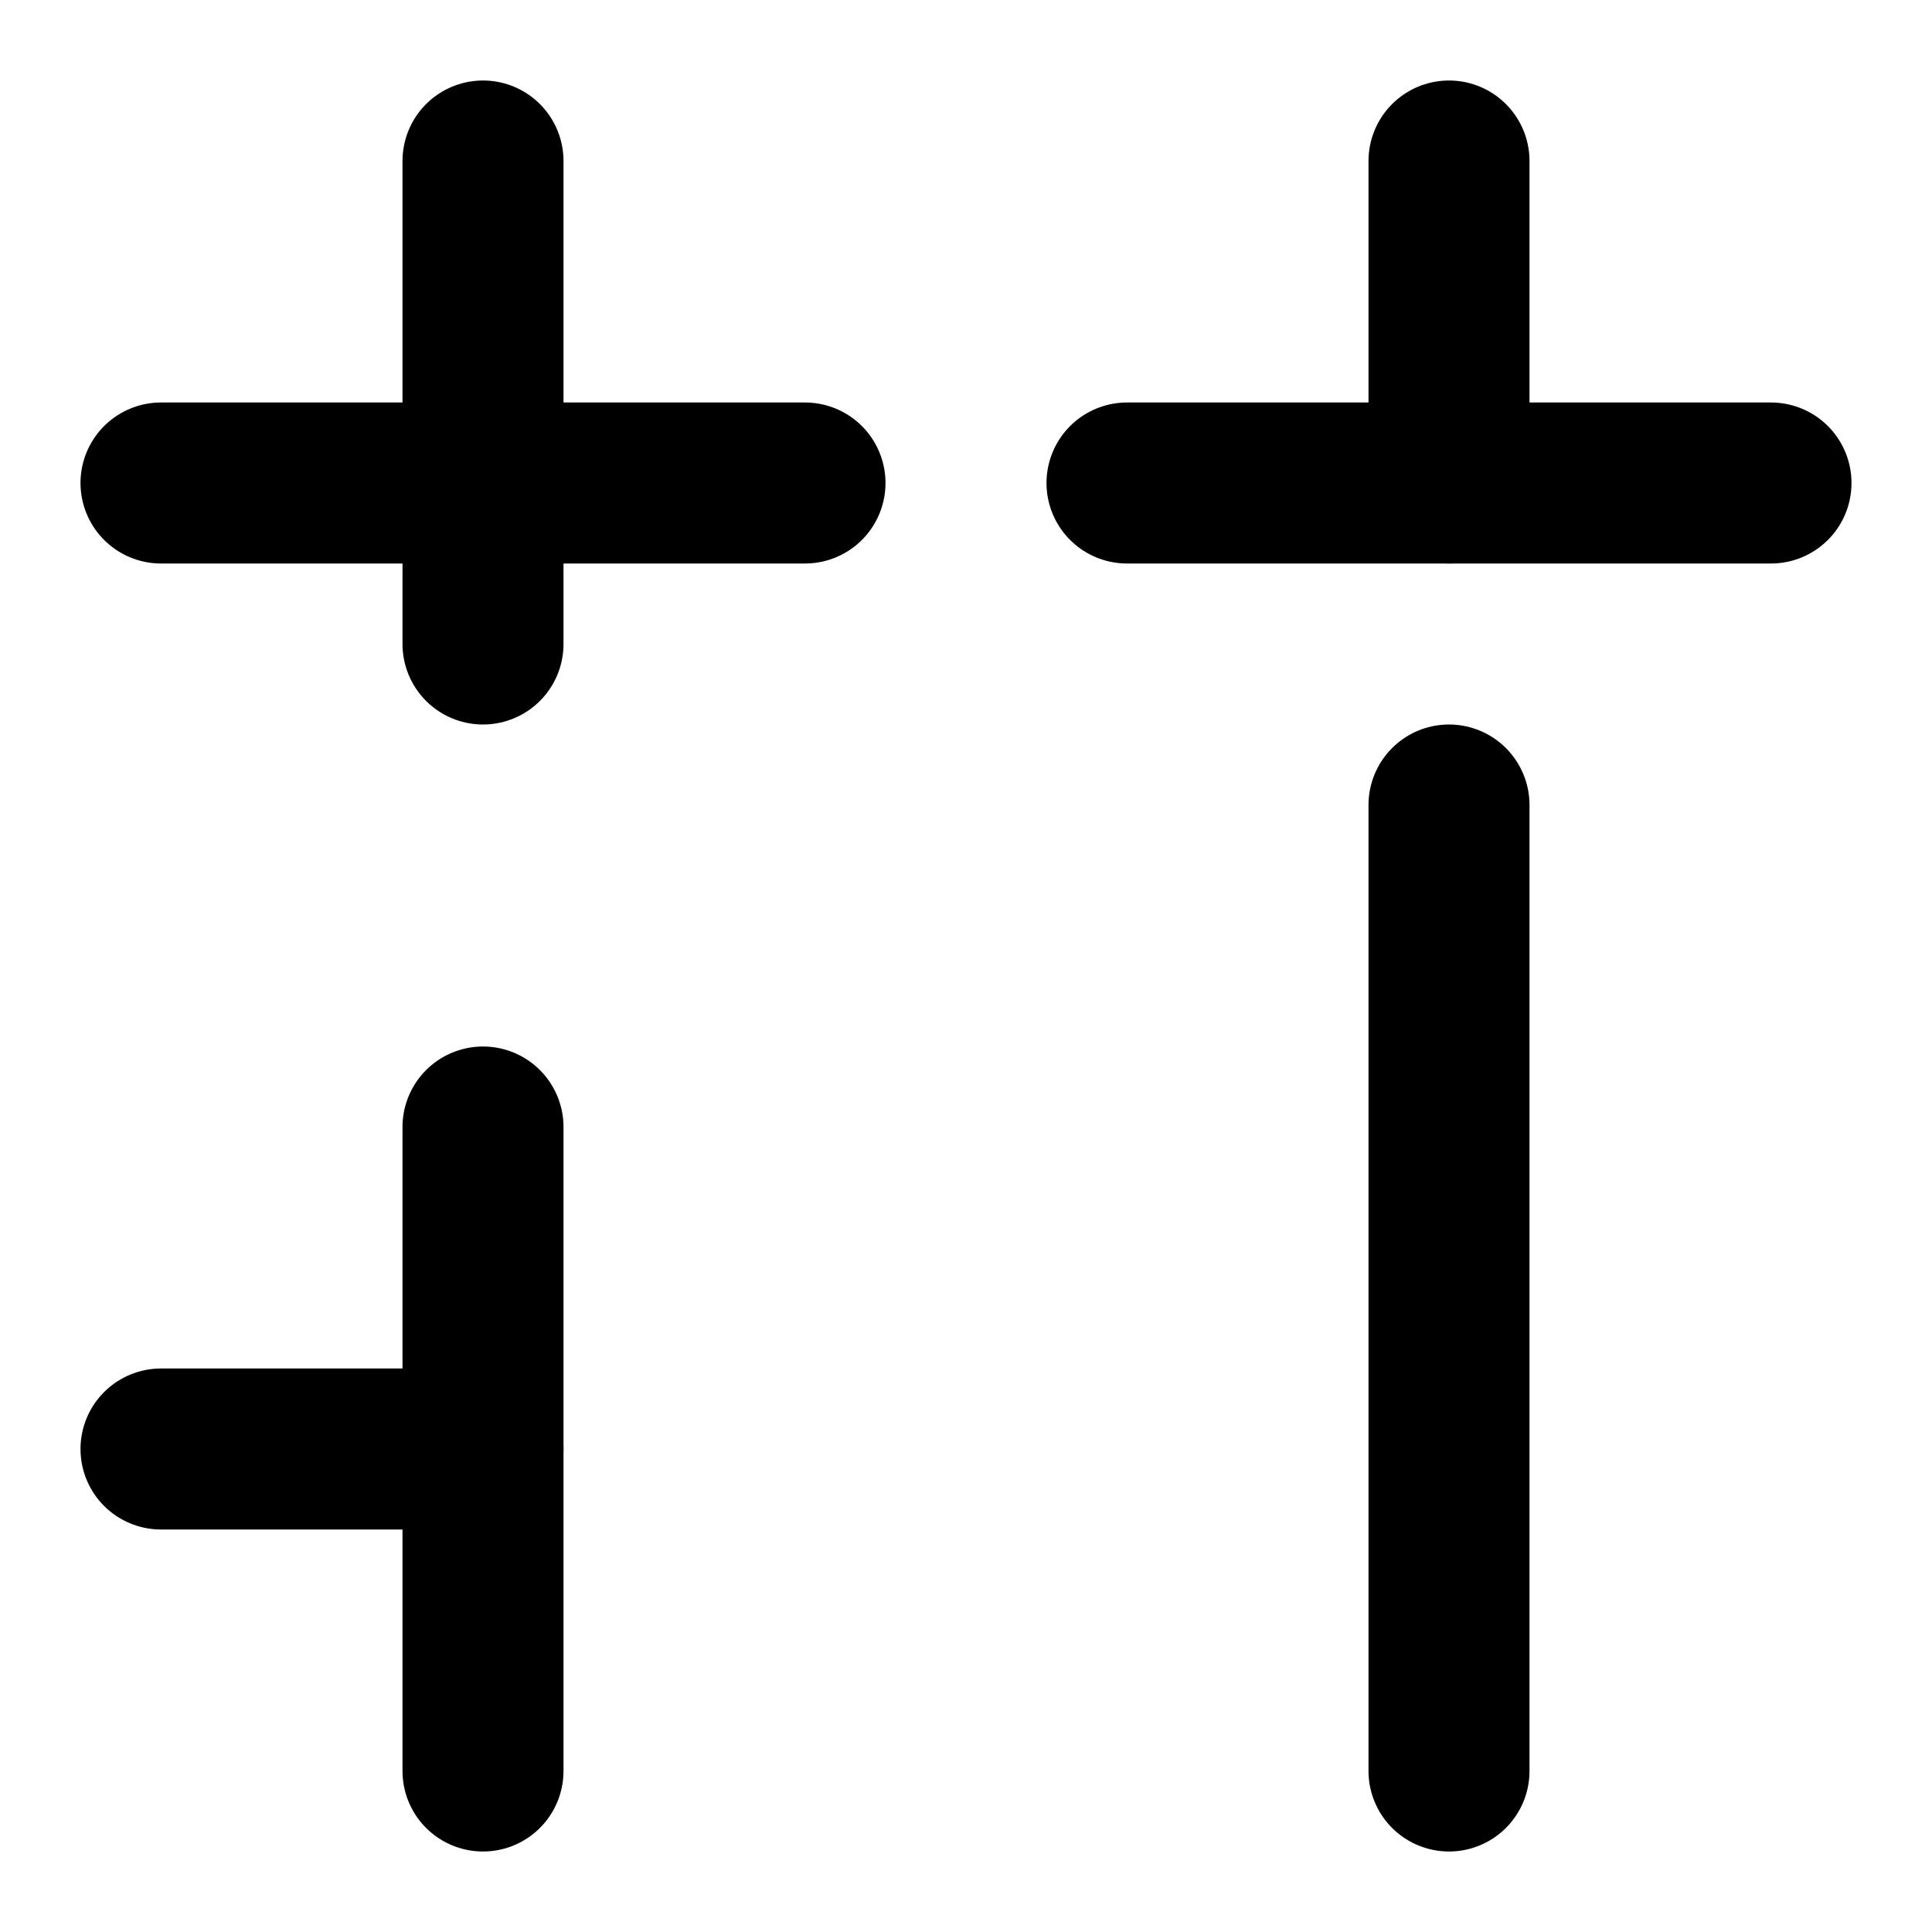
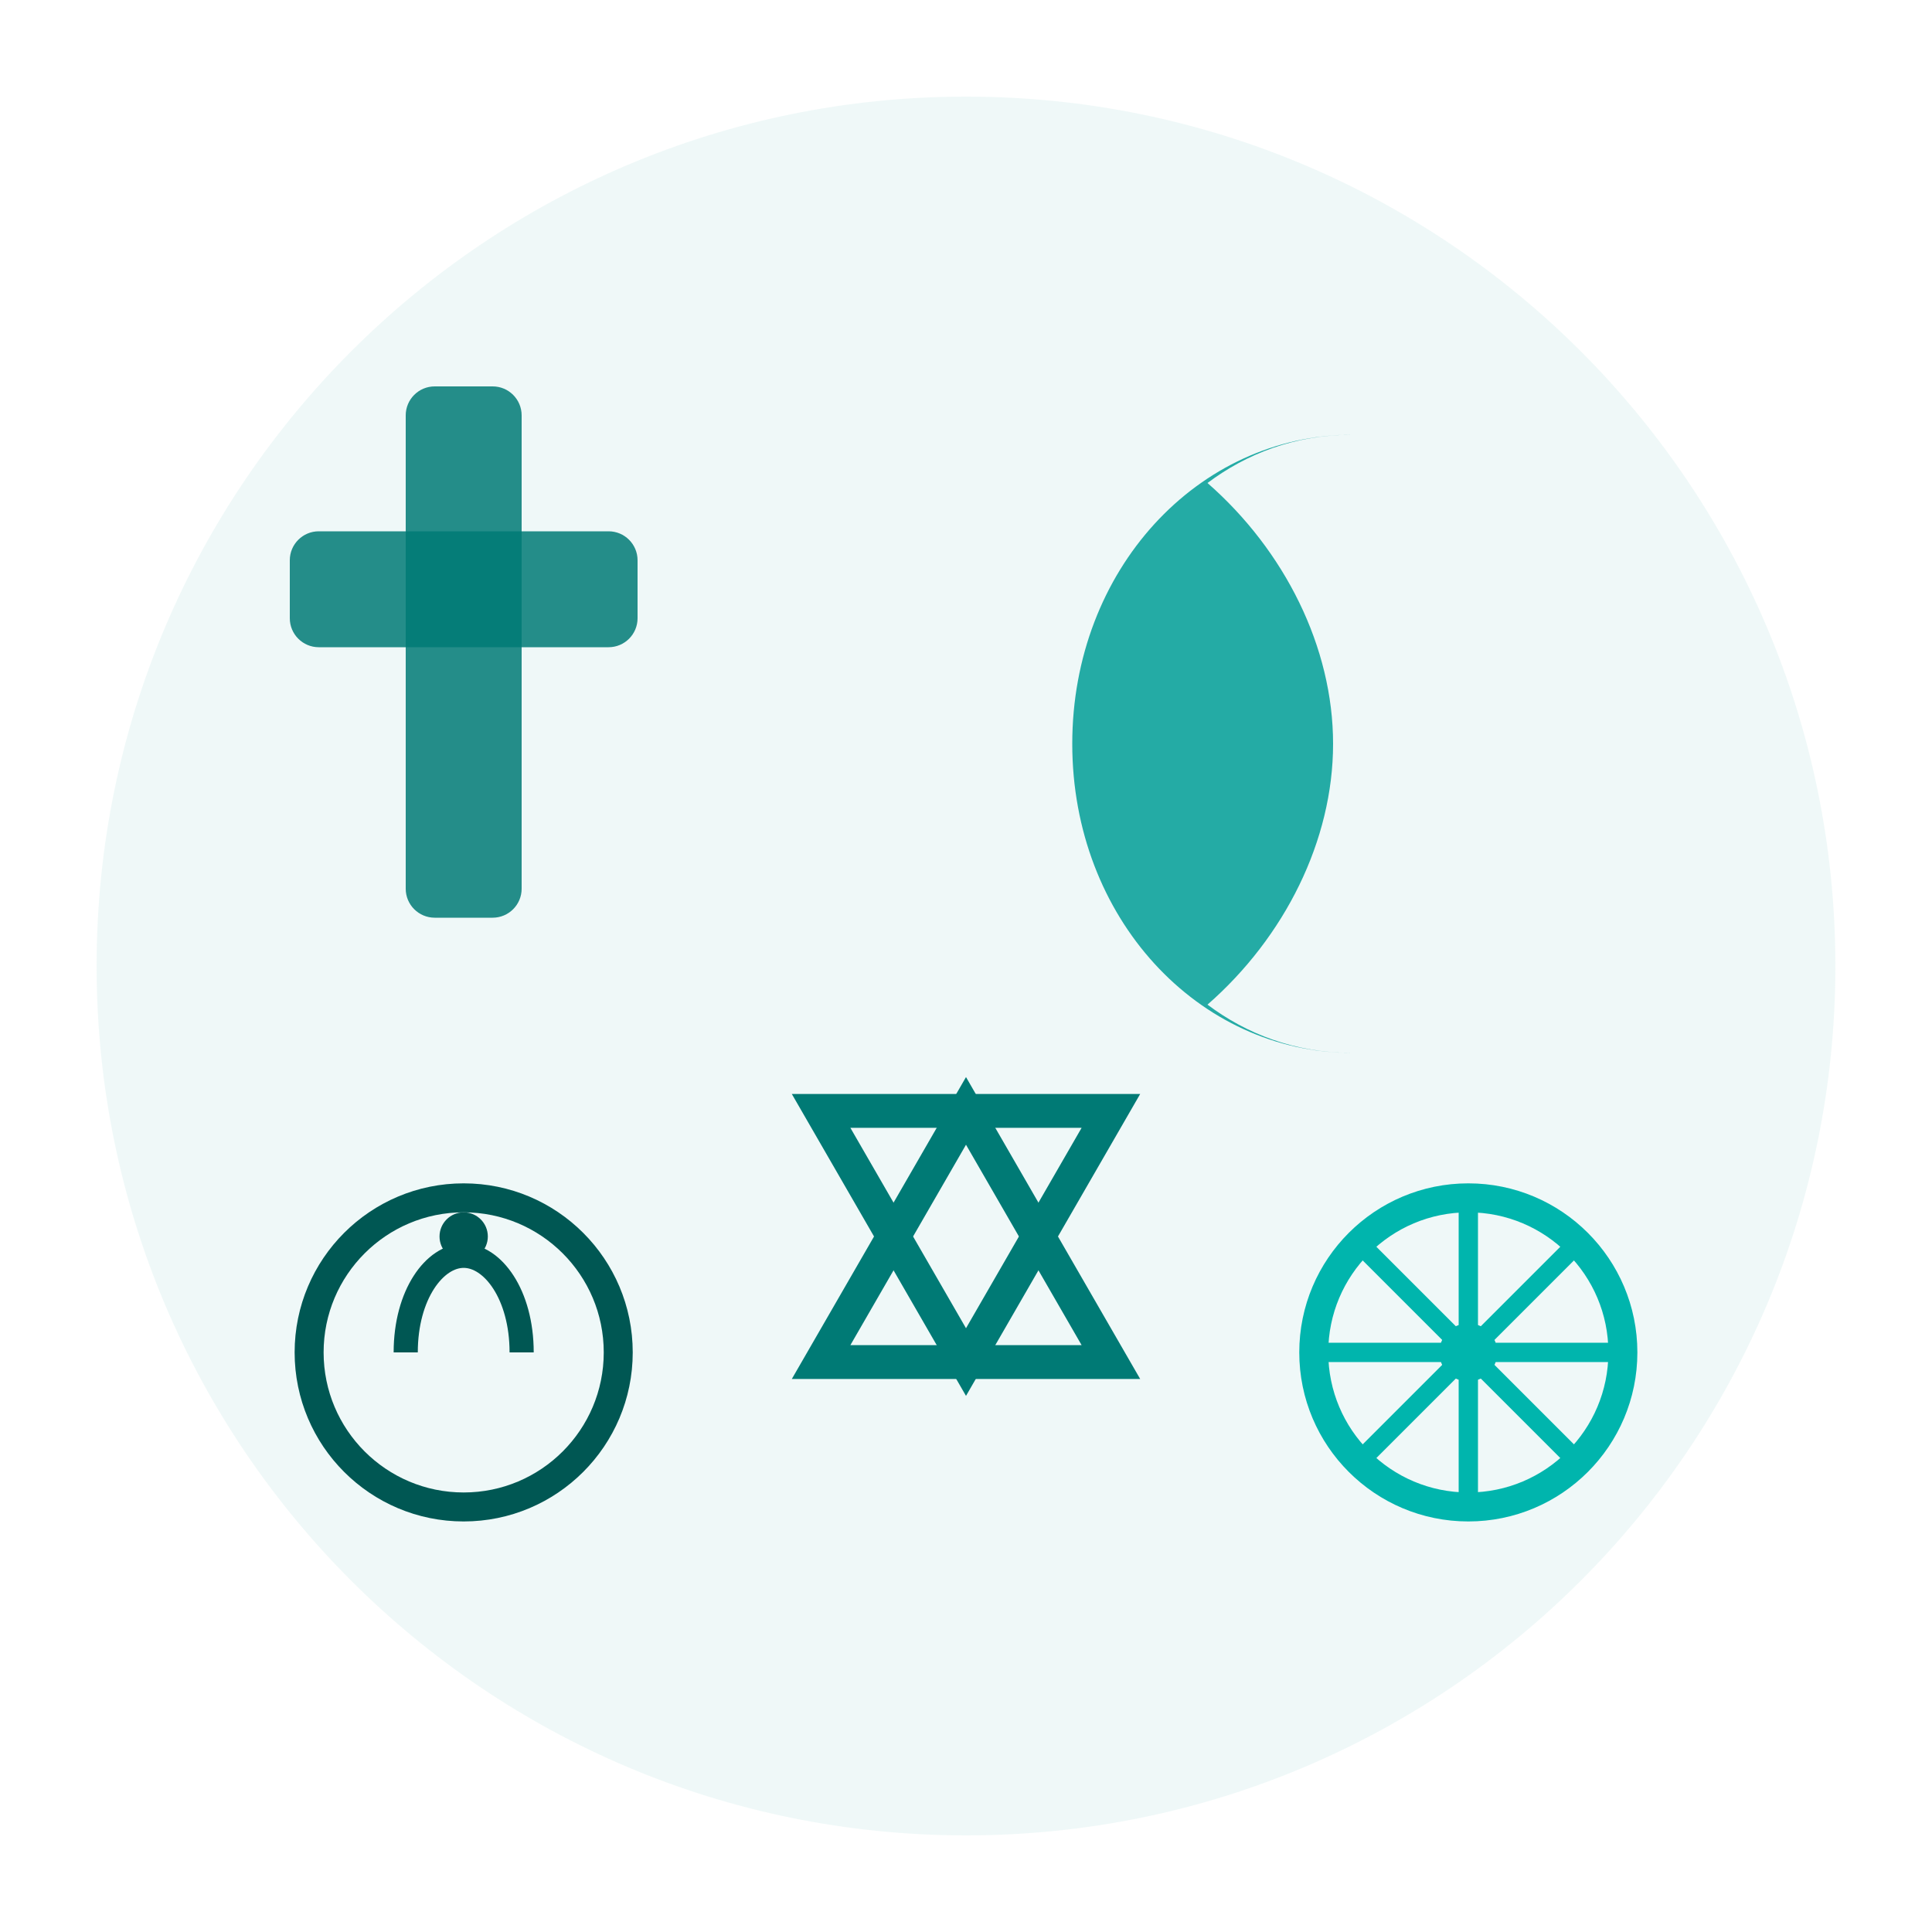
- <svg xmlns="http://www.w3.org/2000/svg" width="24" height="24" viewBox="0 0 24 24" fill="none" stroke="currentColor" stroke-width="2" stroke-linecap="round" stroke-linejoin="round">
-   <path d="M18 2v4" />
-   <path d="M14 6h8" />
-   <path d="M18 10V22" />
-   <path d="M6 18H2" />
-   <path d="M6 14v8" />
-   <path d="M6 2v6" />
-   <path d="M2 6h8" />
+ <svg xmlns="http://www.w3.org/2000/svg" viewBox="0 0 200 200" fill="none">
+   <circle cx="100" cy="100" r="90" fill="#e0f2f1" opacity="0.5" />
+   <rect x="42" y="40" width="12" height="55" rx="3" fill="#007a75" opacity="0.85" />
+   <rect x="30" y="55" width="36" height="12" rx="3" fill="#007a75" opacity="0.85" />
+   <path d="M140 45c-16 0-29 14-29 32s13 32 29 32c-6 0-11-2-15-5 8-7 13-17 13-27s-5-20-13-27c4-3 9-5 15-5z" fill="#009e97" opacity="0.85" />
+   <path d="M100 115l15 26H85z" fill="none" stroke="#007a75" stroke-width="3.5" />
+   <path d="M100 141l-15-26h30z" fill="none" stroke="#007a75" stroke-width="3.5" />
+   <circle cx="48" cy="140" r="16" stroke="#005753" stroke-width="3" fill="none" />
+   <path d="M42 140c0-6 3-10 6-10s6 4 6 10" stroke="#005753" stroke-width="2.5" fill="none" />
+   <circle cx="48" cy="128" r="2.5" fill="#005753" />
+   <circle cx="152" cy="140" r="16" stroke="#00b5ad" stroke-width="3" fill="none" />
+   <circle cx="152" cy="140" r="3" fill="#00b5ad" />
+   <line x1="152" y1="124" x2="152" y2="156" stroke="#00b5ad" stroke-width="2" />
+   <line x1="136" y1="140" x2="168" y2="140" stroke="#00b5ad" stroke-width="2" />
+   <line x1="140.7" y1="128.7" x2="163.3" y2="151.3" stroke="#00b5ad" stroke-width="2" />
+   <line x1="163.3" y1="128.7" x2="140.7" y2="151.3" stroke="#00b5ad" stroke-width="2" />
</svg>
